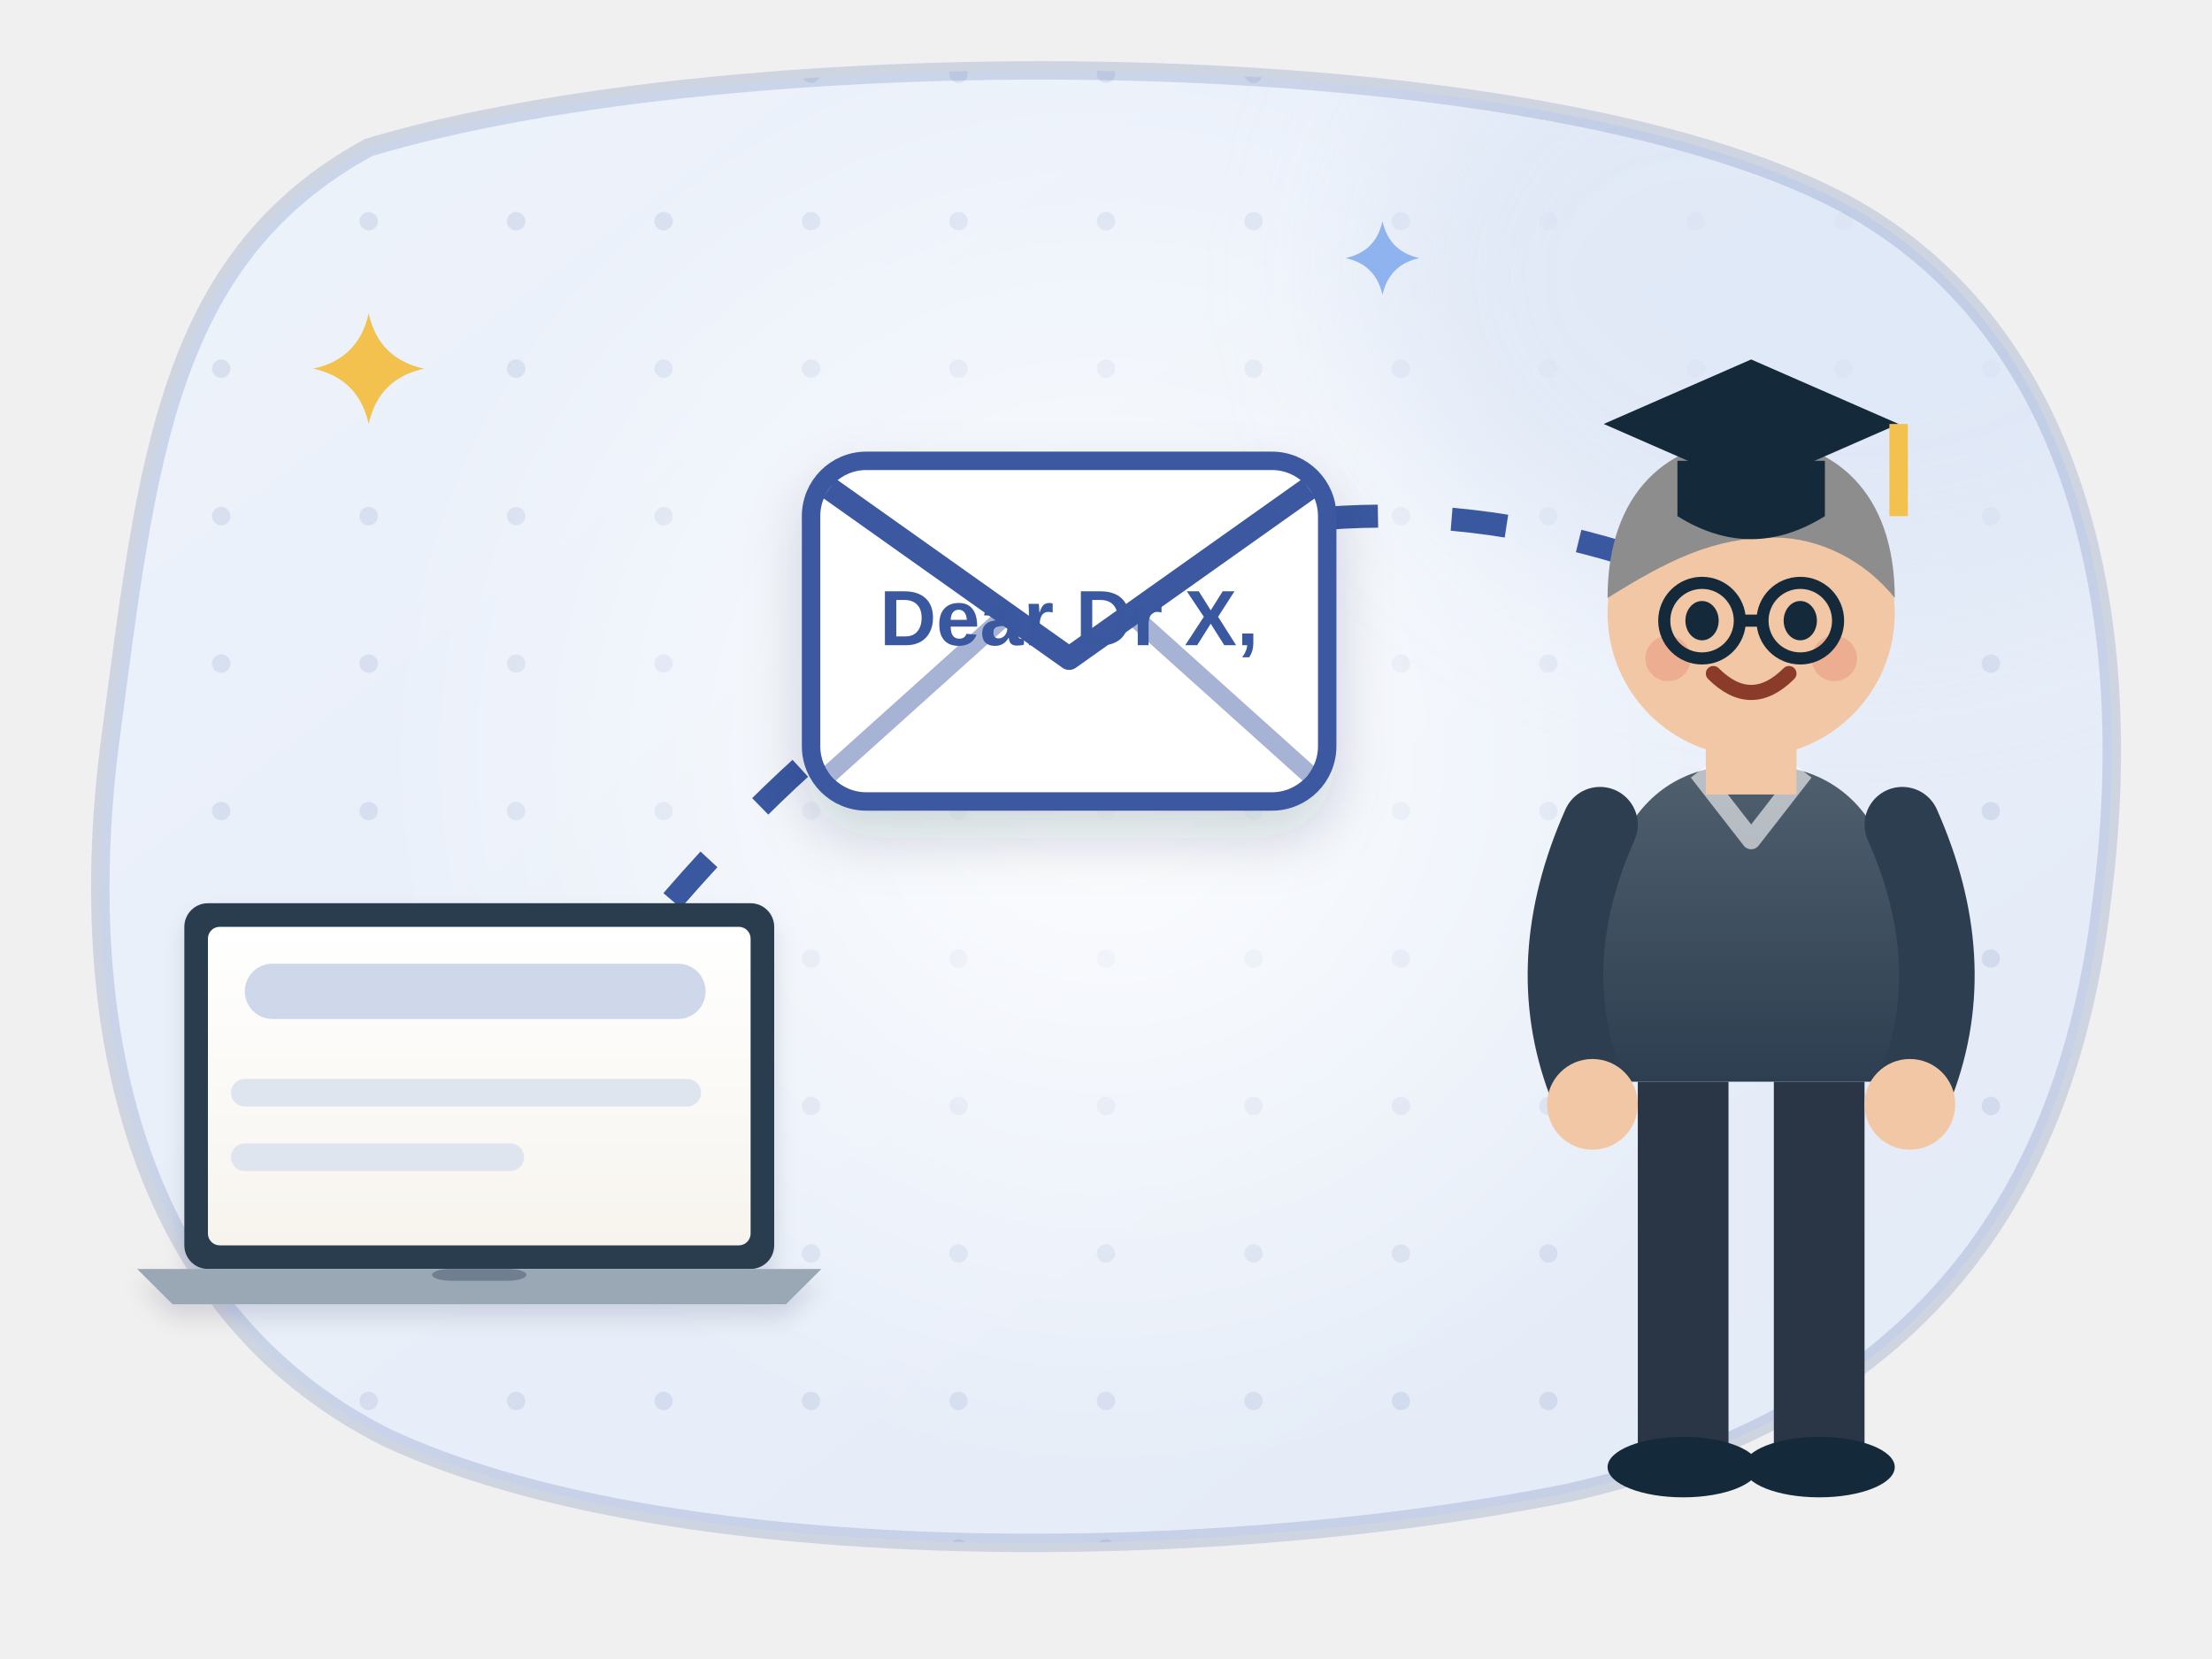
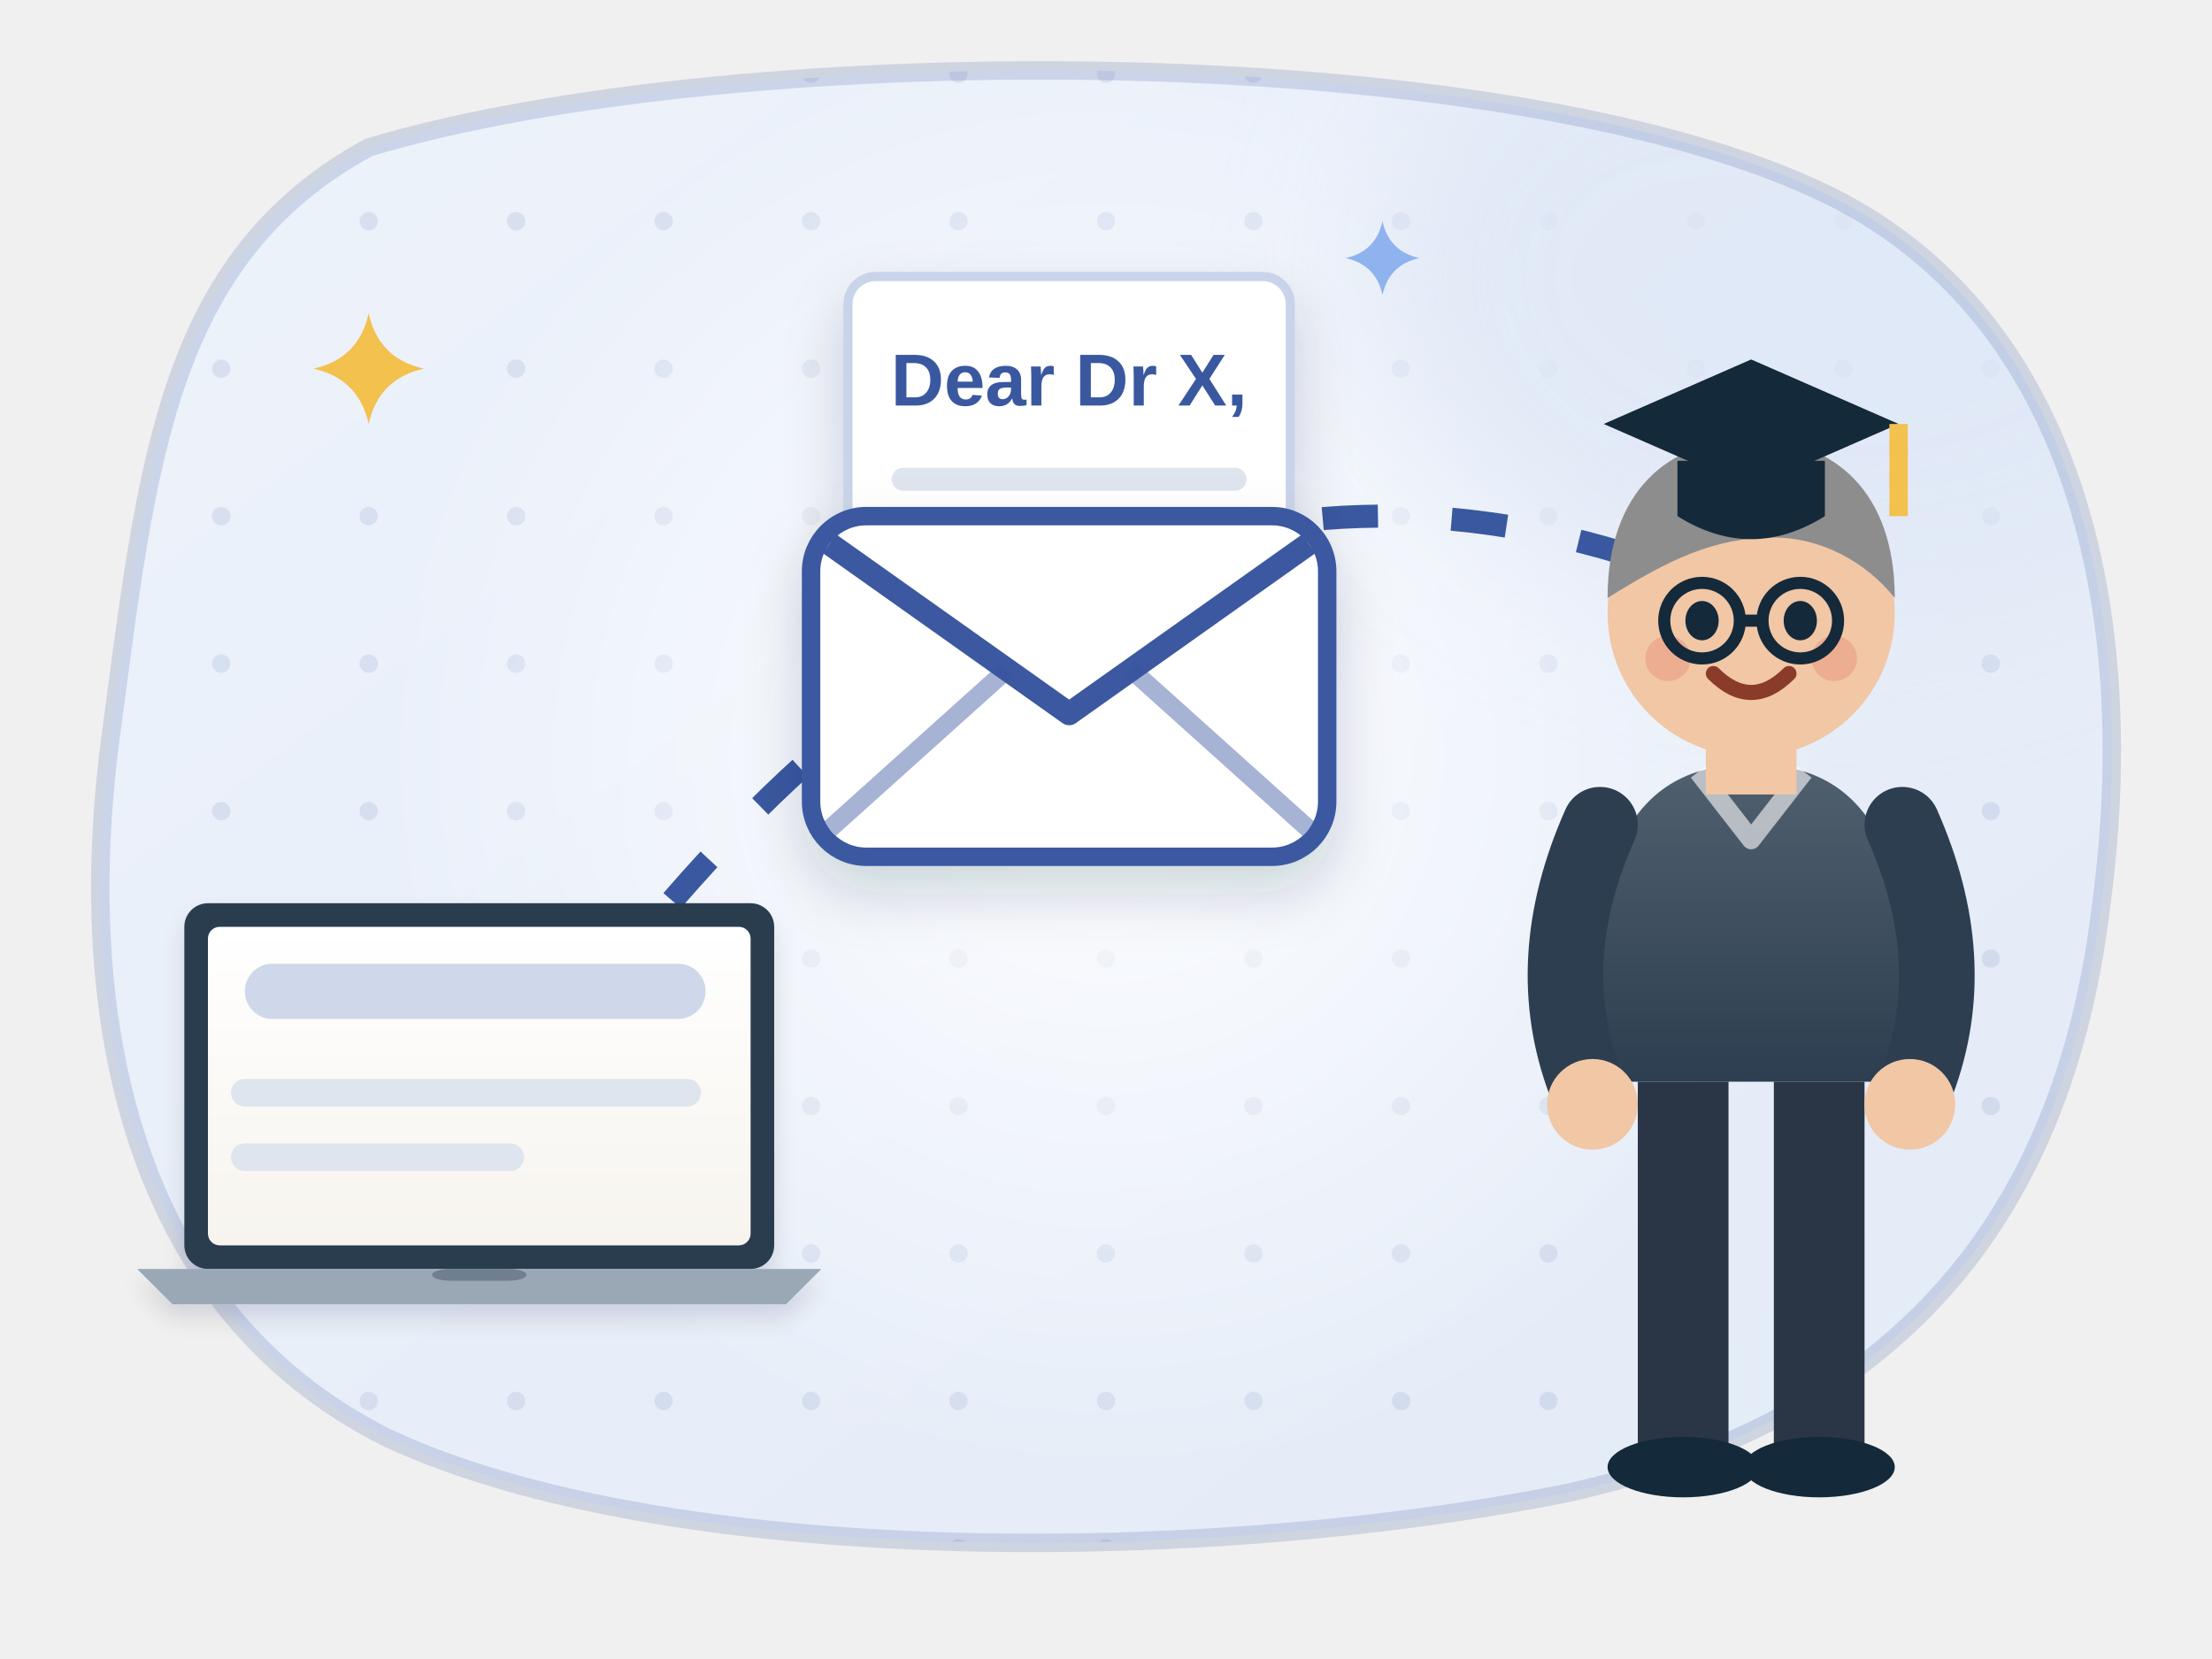
<svg xmlns="http://www.w3.org/2000/svg" viewBox="0 0 240 180" fill="none" role="img" aria-label="An email flying from a laptop to a lecturer along a dashed path, with “Dear Dr X,” on the letter and a small graduation cap">
  <style>
.w3d3a3-fl{animation:w3d3a3-fl 6s ease-in-out infinite}.w3d3a3-f2{animation:w3d3a3-fl 7s ease-in-out -2.5s infinite}.w3d3a3-f3{animation:w3d3a3-fl 5.5s ease-in-out -4s infinite}
.w3d3a3-tw{animation:w3d3a3-tw 3.2s ease-in-out infinite;transform-box:fill-box;transform-origin:center}.w3d3a3-t2{animation-delay:-1.1s}.w3d3a3-t3{animation-delay:-2.2s}
.w3d3a3-bl{animation:w3d3a3-bl 4.8s infinite;transform-box:fill-box;transform-origin:center}.w3d3a3-b2{animation-delay:-1.7s}.w3d3a3-b3{animation-delay:-3.1s}
.w3d3a3-pu{animation:w3d3a3-pu 3.2s ease-in-out infinite;transform-box:fill-box;transform-origin:center}.w3d3a3-p2{animation-delay:-1.6s}
.w3d3a3-dr{stroke-dasharray:6 8;animation:w3d3a3-dr 1.8s linear infinite}
.w3d3a3-sp{animation:w3d3a3-sp 24s linear infinite;transform-box:fill-box;transform-origin:center}
.w3d3a3-ca{animation:w3d3a3-ca 1.1s steps(1) infinite}
.w3d3a3-sw{animation:w3d3a3-sw 3.4s ease-in-out infinite;transform-box:fill-box;transform-origin:50% 100%}
.w3d3a3-wv{animation:w3d3a3-wv 2.6s ease-out infinite;transform-box:fill-box;transform-origin:left center;opacity:0}.w3d3a3-w2{animation-delay:.85s}.w3d3a3-w3{animation-delay:1.7s}
.w3d3a3-rv{animation:w3d3a3-rv 5s ease-in-out infinite}
.w3d3a3-gl{animation:w3d3a3-gl 5s ease-in-out infinite}
@keyframes w3d3a3-fl{0%,100%{transform:translateY(0)}50%{transform:translateY(-5px)}}
@keyframes w3d3a3-tw{0%,100%{opacity:.35;transform:scale(.65)}50%{opacity:1;transform:scale(1.05)}}
@keyframes w3d3a3-bl{0%,93%,100%{transform:scaleY(1)}96%{transform:scaleY(.1)}}
@keyframes w3d3a3-pu{0%,100%{transform:scale(1)}20%{transform:scale(1.08)}40%{transform:scale(1)}}
@keyframes w3d3a3-dr{to{stroke-dashoffset:-28}}
@keyframes w3d3a3-sp{to{transform:rotate(360deg)}}
@keyframes w3d3a3-ca{0%,100%{opacity:1}50%{opacity:0}}
@keyframes w3d3a3-sw{0%,100%{transform:rotate(-3deg)}50%{transform:rotate(3deg)}}
@keyframes w3d3a3-wv{0%{opacity:0;transform:translateX(-4px) scale(.7)}30%{opacity:.9}100%{opacity:0;transform:translateX(8px) scale(1.2)}}
@keyframes w3d3a3-rv{0%,15%{opacity:0;transform:translateY(6px)}30%,85%{opacity:1;transform:translateY(0)}100%{opacity:0}}
@keyframes w3d3a3-gl{0%,100%{opacity:.55}50%{opacity:1}}

@media (prefers-reduced-motion: reduce){*{animation:none!important}.w3d3a3-wv{opacity:.8}.w3d3a3-rv{opacity:1}}
</style>
  <defs>
    <linearGradient id="w3d3a3-bg" x1="0" y1="0" x2="1" y2="1">
      <stop offset="0" stop-color="#eef3fb" />
      <stop offset="1" stop-color="#e2eaf7" />
    </linearGradient>
    <pattern id="w3d3a3-dots" width="16" height="16" patternUnits="userSpaceOnUse">
      <circle cx="8" cy="8" r="1" fill="#3a58a0" fill-opacity=".11" />
    </pattern>
    <radialGradient id="w3d3a3-glow" cx=".5" cy=".5" r=".5">
      <stop offset="0" stop-color="#fff" stop-opacity=".9" />
      <stop offset="1" stop-color="#fff" stop-opacity="0" />
    </radialGradient>
    <linearGradient id="w3d3a3-gls" x1="0" y1="0" x2="0" y2="1">
      <stop offset="0" stop-color="#fff" stop-opacity=".5" />
      <stop offset="1" stop-color="#fff" stop-opacity="0" />
    </linearGradient>
    <linearGradient id="w3d3a3-main" x1="0" y1="0" x2="0" y2="1">
      <stop offset="0" stop-color="#3a58a0" />
      <stop offset="1" stop-color="#2a4178" />
    </linearGradient>
    <linearGradient id="w3d3a3-pap" x1="0" y1="0" x2="0" y2="1">
      <stop offset="0" stop-color="#ffffff" />
      <stop offset="1" stop-color="#f7f4ee" />
    </linearGradient>
    <linearGradient id="w3d3a3-scr" x1="0" y1="0" x2="1" y2="1">
      <stop offset="0" stop-color="#22384d" />
      <stop offset="1" stop-color="#14293a" />
    </linearGradient>
    <linearGradient id="w3d3a3-gold" x1="0" y1="0" x2="0" y2="1">
      <stop offset="0" stop-color="#ffd76a" />
      <stop offset="1" stop-color="#e0a526" />
    </linearGradient>
    <filter id="w3d3a3-sh" x="-25%" y="-25%" width="150%" height="165%">
      <feDropShadow dx="0" dy="8" stdDeviation="9" flood-color="#14293a" flood-opacity=".13" />
      <feDropShadow dx="0" dy="1.5" stdDeviation="1.2" flood-color="#14293a" flood-opacity=".12" />
    </filter>
    <filter id="w3d3a3-sm" x="-40%" y="-40%" width="180%" height="190%">
      <feDropShadow dx="0" dy="3" stdDeviation="3" flood-color="#14293a" flood-opacity=".17" />
    </filter>
    <filter id="w3d3a3-blur" x="-50%" y="-50%" width="200%" height="200%">
      <feGaussianBlur stdDeviation="8" />
    </filter>
    <clipPath id="w3d3a3-clip">
      <path d="M40 16C80 4 166 4 200 22c26 14 32 46 28 76-4 34-22 56-58 64-40 8-98 8-128-6C14 142 8 110 12 80 16 50 18 28 40 16z" />
    </clipPath>
  </defs>
  <g clip-path="url(#w3d3a3-clip)">
    <rect width="240" height="180" fill="url(#w3d3a3-bg)" />
    <rect width="240" height="180" fill="url(#w3d3a3-dots)" />
    <circle cx="120" cy="82" r="78" fill="url(#w3d3a3-glow)" />
    <ellipse cx="200" cy="30" rx="50" ry="36" fill="#dfe7f6" opacity=".8" filter="url(#w3d3a3-blur)" />
  </g>
  <path d="M40 16C80 4 166 4 200 22c26 14 32 46 28 76-4 34-22 56-58 64-40 8-98 8-128-6C14 142 8 110 12 80 16 50 18 28 40 16z" stroke="#3a58a0" stroke-opacity=".18" stroke-width="2" />
  <path d="M56 120Q110 40 176 60" stroke="#3a58a0" stroke-width="2.5" fill="none" class="w3d3a3-dr" />
  <g filter="url(#w3d3a3-sh)">
    <rect x="20" y="98" width="64" height="39.68" rx="2.56" fill="#2c3e50" />
    <rect x="22.56" y="100.56" width="58.88" height="34.56" rx="1.28" fill="url(#w3d3a3-pap)" />
    <path d="M14.88 137.68h74.24l-3.84 3.84h-66.56z" fill="#9aa8b6" />
    <rect x="46.88" y="137.68" width="10.24" height="1.28" rx="2" fill="#6f7f8f" />
  </g>
  <g transform="translate(22.56 100.56)">
    <rect x="4" y="4" width="50" height="6" rx="3" fill="#cfd8ea" />
    <path d="M4 18h48" stroke="#dfe5ee" stroke-width="3" stroke-linecap="round" />
    <path d="M4 25h28.8" stroke="#dfe5ee" stroke-width="3" stroke-linecap="round" />
  </g>
  <g class="w3d3a3-fl">
+     <rect x="92" y="30" width="48" height="40" rx="3" fill="#fff" stroke="#c9d4ea" filter="url(#w3d3a3-sm)" />
+     <text x="116" y="44" font-family="Manrope, Arial, sans-serif" font-size="8" font-weight="800" fill="#3a58a0" text-anchor="middle">Dear Dr X,</text>
+     <path d="M98 52h36" stroke="#dfe5ee" stroke-width="2.5" stroke-linecap="round" />
+     <path d="M98 58h21.6" stroke="#dfe5ee" stroke-width="2.5" stroke-linecap="round" />
    <g filter="url(#w3d3a3-sm)">
-       <rect x="88" y="50" width="56" height="36.96" rx="6" fill="#fff" stroke="#3a58a0" stroke-width="2" />
-       <path d="M90 53L116 71.437L142 53" stroke="#3a58a0" stroke-width="2.5" fill="none" stroke-linejoin="round" />
-       <path d="M90 83.96L109.28 66.632M142 83.96L122.72 66.632" stroke="#3a58a0" stroke-opacity=".45" stroke-width="2" />
+       <rect x="88" y="56" width="56" height="36.96" rx="6" fill="#fff" stroke="#3a58a0" stroke-width="2" />
+       <path d="M90 59L116 77.437L142 59" stroke="#3a58a0" stroke-width="2.5" fill="none" stroke-linejoin="round" />
+       <path d="M90 89.96L109.28 72.632M142 89.96L122.72 72.632" stroke="#3a58a0" stroke-opacity=".45" stroke-width="2" />
    </g>
-     <text x="116" y="70" font-family="Manrope, Arial, sans-serif" font-size="8.5" font-weight="800" fill="#3a58a0" text-anchor="middle">Dear Dr X,</text>
  </g>
  <g transform="translate(190 160) scale(0.82)">
    <path d="M-15 -52h12v50h-12zM3 -52h12v50h-12z" fill="#2a3646" rx="5" />
    <ellipse cx="-9" cy="-1" rx="10" ry="4" fill="#14293a" />
    <ellipse cx="9" cy="-1" rx="10" ry="4" fill="#14293a" />
    <path d="M-22 -52c0-30 6-42 22-42s22 12 22 42z" fill="#2c3e50" />
    <path d="M-22 -52c0-30 6-42 22-42s22 12 22 42z" fill="url(#w3d3a3-gls)" opacity=".35" />
    <path d="M-7 -93l7 9 7-9" stroke="#fff" stroke-opacity=".6" stroke-width="2.5" fill="none" stroke-linejoin="round" />
    <path d="M-20 -86q-8 18 -2 34" stroke="#2c3e50" stroke-width="10" stroke-linecap="round" fill="none" />
    <circle cx="-21" cy="-49" r="6" fill="#f1c7a5" />
    <path d="M20 -86q8 18 2 34" stroke="#2c3e50" stroke-width="10" stroke-linecap="round" fill="none" />
    <circle cx="21" cy="-49" r="6" fill="#f1c7a5" />
    <rect x="-6" y="-100" width="12" height="10" fill="#f1c7a5" />
    <circle cx="0" cy="-114" r="19" fill="#f1c7a5" />
    <path d="M-19 -116c0 -14 8 -21 19 -21s19 7 19 21c-4 -5 -10 -8 -16 -8c-8 0 -14 3 -22 8z" fill="#8d8d8d" />
    <g class="w3d3a3-bl ">
      <ellipse cx="-6.5" cy="-113" rx="2.2" ry="2.6" fill="#14293a" />
      <ellipse cx="6.5" cy="-113" rx="2.2" ry="2.6" fill="#14293a" />
    </g>
    <path d="M-5 -106q5 5 10 0" stroke="#8a3b2a" stroke-width="2" stroke-linecap="round" fill="none" />
    <circle cx="-11" cy="-108" r="3" fill="#e57b6a" opacity=".35" />
    <circle cx="11" cy="-108" r="3" fill="#e57b6a" opacity=".35" />
    <circle cx="-6.5" cy="-113" r="5" stroke="#14293a" stroke-width="1.6" fill="none" />
    <circle cx="6.5" cy="-113" r="5" stroke="#14293a" stroke-width="1.6" fill="none" />
    <path d="M-1.5 -113h3" stroke="#14293a" stroke-width="1.6" />
  </g>
  <path d="M174 46l16 -7 16 7-16 7z" fill="#14293a" />
  <path d="M182 50v6q8 5 16 0v-6" fill="#14293a" />
  <path d="M206 46v10" stroke="#f2c14e" stroke-width="2" />
  <path class="w3d3a3-tw " d="M40 34Q41.08 38.92 46 40Q41.08 41.08 40 46Q38.92 41.08 34 40Q38.92 38.92 40 34Z" fill="#f2c14e" />
  <path class="w3d3a3-tw w3d3a3-t3" d="M150 24Q150.72 27.28 154 28Q150.72 28.72 150 32Q149.28 28.72 146 28Q149.28 27.28 150 24Z" fill="#8fb3ef" />
</svg>
